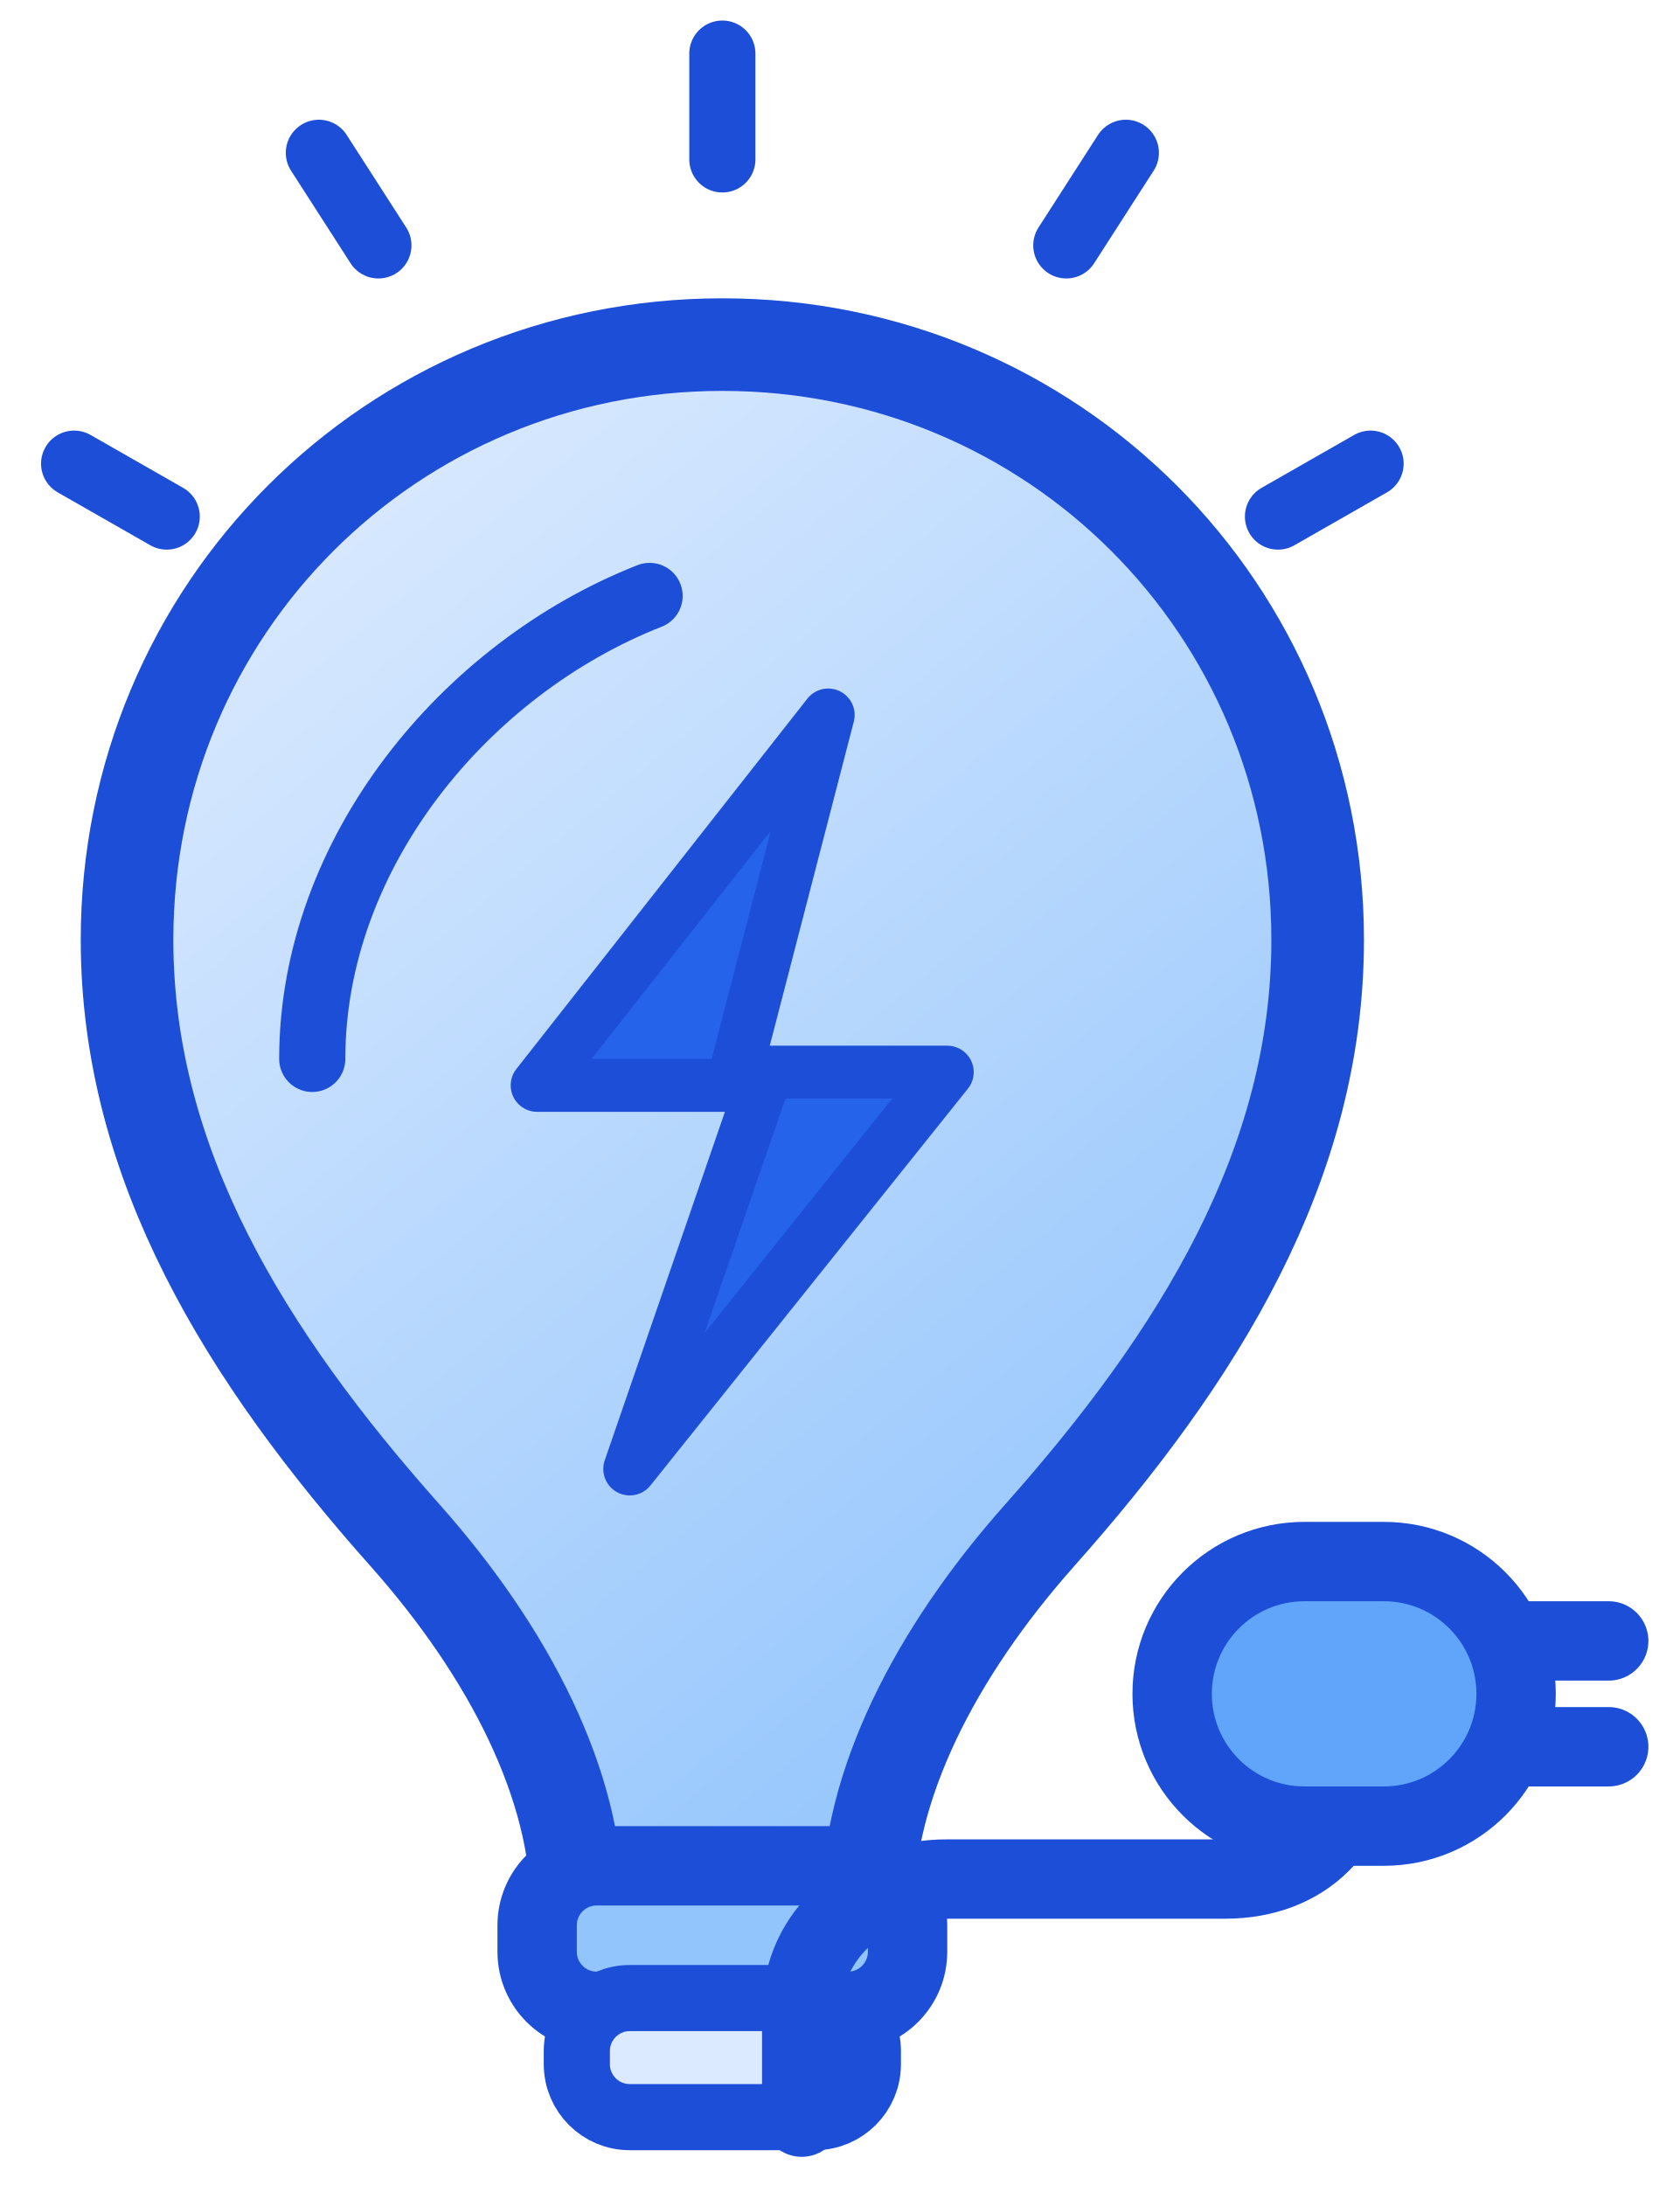
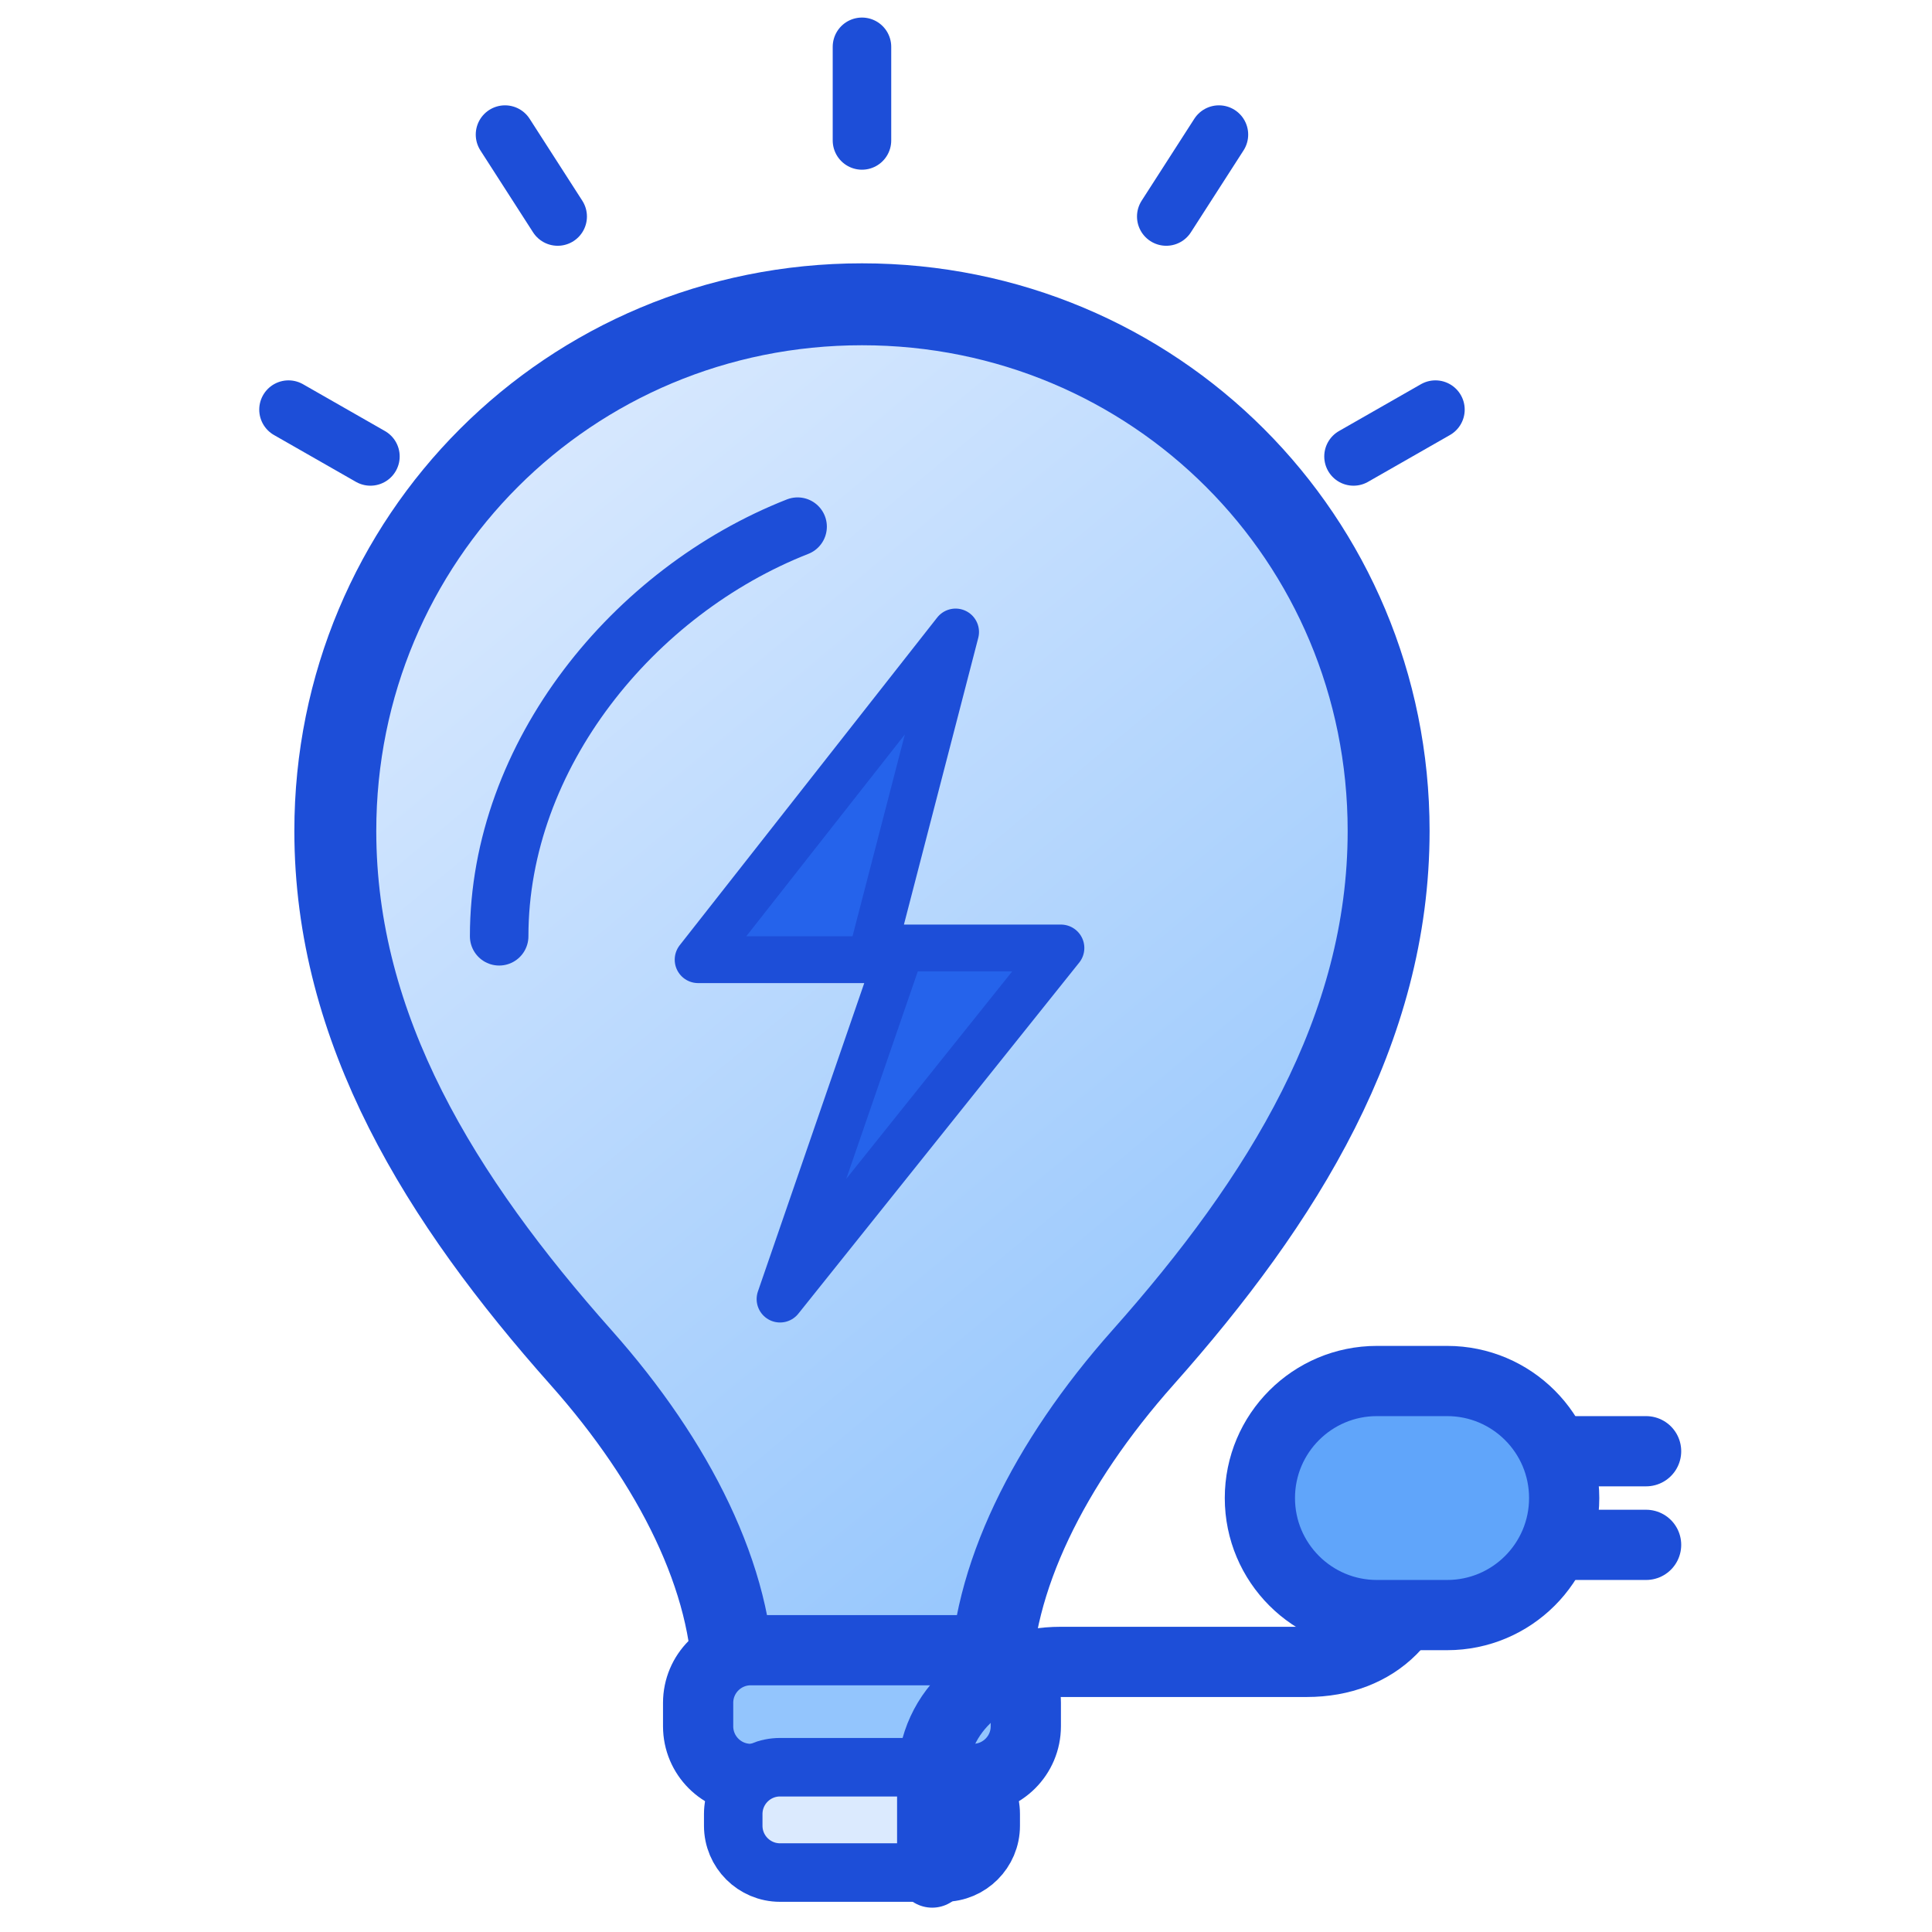
- <svg xmlns="http://www.w3.org/2000/svg" version="1.1" width="246" height="320">
-   <svg version="1.1" width="246" height="320">
-     <svg width="246" height="320" viewBox="40 8 160 208" fill="none" role="img" aria-label="Strumok emblem">
-       <defs>
-         <linearGradient id="bulbFill" x1="90" y1="72" x2="236" y2="248" gradientUnits="userSpaceOnUse">
-           <stop stop-color="#dbeafe" />
-           <stop offset="1" stop-color="#93c5fd" />
-         </linearGradient>
-       </defs>
-       <g transform="translate(8 8) scale(0.63)">
-         <path d="M160 52C110 52 70 92 70 142C70 176 88 205 112 232C128 250 138 270 138 288H182C182 270 192 250 208 232C232 205 250 176 250 142C250 92 210 52 160 52Z" fill="url(#bulbFill)" stroke="#1d4ed8" stroke-width="14" stroke-linejoin="round" />
-         <rect x="132" y="282" width="56" height="22" rx="9" fill="#93c5fd" stroke="#1d4ed8" stroke-width="12" />
-         <rect x="138" y="302" width="44" height="18" rx="8" fill="#dbeafe" stroke="#1d4ed8" stroke-width="10" />
-         <path d="M172 320V304C172 292 182 284 194 284H236C248 284 256 276 256 264V256" stroke="#1d4ed8" stroke-width="12" stroke-linecap="round" stroke-linejoin="round" />
-         <rect x="228" y="236" width="52" height="40" rx="20" fill="#60a5fa" stroke="#1d4ed8" stroke-width="12" />
-         <line x1="280" y1="248" x2="294" y2="248" stroke="#1d4ed8" stroke-width="12" stroke-linecap="round" />
-         <line x1="280" y1="264" x2="294" y2="264" stroke="#1d4ed8" stroke-width="12" stroke-linecap="round" />
-         <path d="M176 108L132 164H166L146 222L194 162H162L176 108Z" fill="#2563eb" stroke="#1d4ed8" stroke-width="8" stroke-linejoin="round" />
-         <path d="M98 160C98 129 121 101 149 90" stroke="#1d4ed8" stroke-width="10" stroke-linecap="round" />
-         <line x1="160" y1="24" x2="160" y2="8" stroke="#1d4ed8" stroke-width="10" stroke-linecap="round" />
-         <line x1="108" y1="37" x2="99" y2="23" stroke="#1d4ed8" stroke-width="10" stroke-linecap="round" />
-         <line x1="212" y1="37" x2="221" y2="23" stroke="#1d4ed8" stroke-width="10" stroke-linecap="round" />
-         <line x1="76" y1="78" x2="62" y2="70" stroke="#1d4ed8" stroke-width="10" stroke-linecap="round" />
-         <line x1="244" y1="78" x2="258" y2="70" stroke="#1d4ed8" stroke-width="10" stroke-linecap="round" />
-       </g>
-     </svg>
-   </svg>
+ <svg xmlns="http://www.w3.org/2000/svg" version="1.1" width="208" height="208" viewBox="16 8 208 208" fill="none" role="img" aria-label="Strumok emblem">
+   <defs>
+     <linearGradient id="bulbFill" x1="90" y1="72" x2="236" y2="248" gradientUnits="userSpaceOnUse">
+       <stop stop-color="#dbeafe" />
+       <stop offset="1" stop-color="#93c5fd" />
+     </linearGradient>
+   </defs>
+   <g transform="translate(8 8) scale(0.63)">
+     <path d="M160 52C110 52 70 92 70 142C70 176 88 205 112 232C128 250 138 270 138 288H182C182 270 192 250 208 232C232 205 250 176 250 142C250 92 210 52 160 52Z" fill="url(#bulbFill)" stroke="#1d4ed8" stroke-width="14" stroke-linejoin="round" />
+     <rect x="132" y="282" width="56" height="22" rx="9" fill="#93c5fd" stroke="#1d4ed8" stroke-width="12" />
+     <rect x="138" y="302" width="44" height="18" rx="8" fill="#dbeafe" stroke="#1d4ed8" stroke-width="10" />
+     <path d="M172 320V304C172 292 182 284 194 284H236C248 284 256 276 256 264V256" stroke="#1d4ed8" stroke-width="12" stroke-linecap="round" stroke-linejoin="round" />
+     <rect x="228" y="236" width="52" height="40" rx="20" fill="#60a5fa" stroke="#1d4ed8" stroke-width="12" />
+     <line x1="280" y1="248" x2="294" y2="248" stroke="#1d4ed8" stroke-width="12" stroke-linecap="round" />
+     <line x1="280" y1="264" x2="294" y2="264" stroke="#1d4ed8" stroke-width="12" stroke-linecap="round" />
+     <path d="M176 108L132 164H166L146 222L194 162H162L176 108Z" fill="#2563eb" stroke="#1d4ed8" stroke-width="8" stroke-linejoin="round" />
+     <path d="M98 160C98 129 121 101 149 90" stroke="#1d4ed8" stroke-width="10" stroke-linecap="round" />
+     <line x1="160" y1="24" x2="160" y2="8" stroke="#1d4ed8" stroke-width="10" stroke-linecap="round" />
+     <line x1="108" y1="37" x2="99" y2="23" stroke="#1d4ed8" stroke-width="10" stroke-linecap="round" />
+     <line x1="212" y1="37" x2="221" y2="23" stroke="#1d4ed8" stroke-width="10" stroke-linecap="round" />
+     <line x1="76" y1="78" x2="62" y2="70" stroke="#1d4ed8" stroke-width="10" stroke-linecap="round" />
+     <line x1="244" y1="78" x2="258" y2="70" stroke="#1d4ed8" stroke-width="10" stroke-linecap="round" />
+   </g>
  <style>@media (prefers-color-scheme: light) { :root { filter: none; } }
@media (prefers-color-scheme: dark) { :root { filter: none; } }
</style>
</svg>
